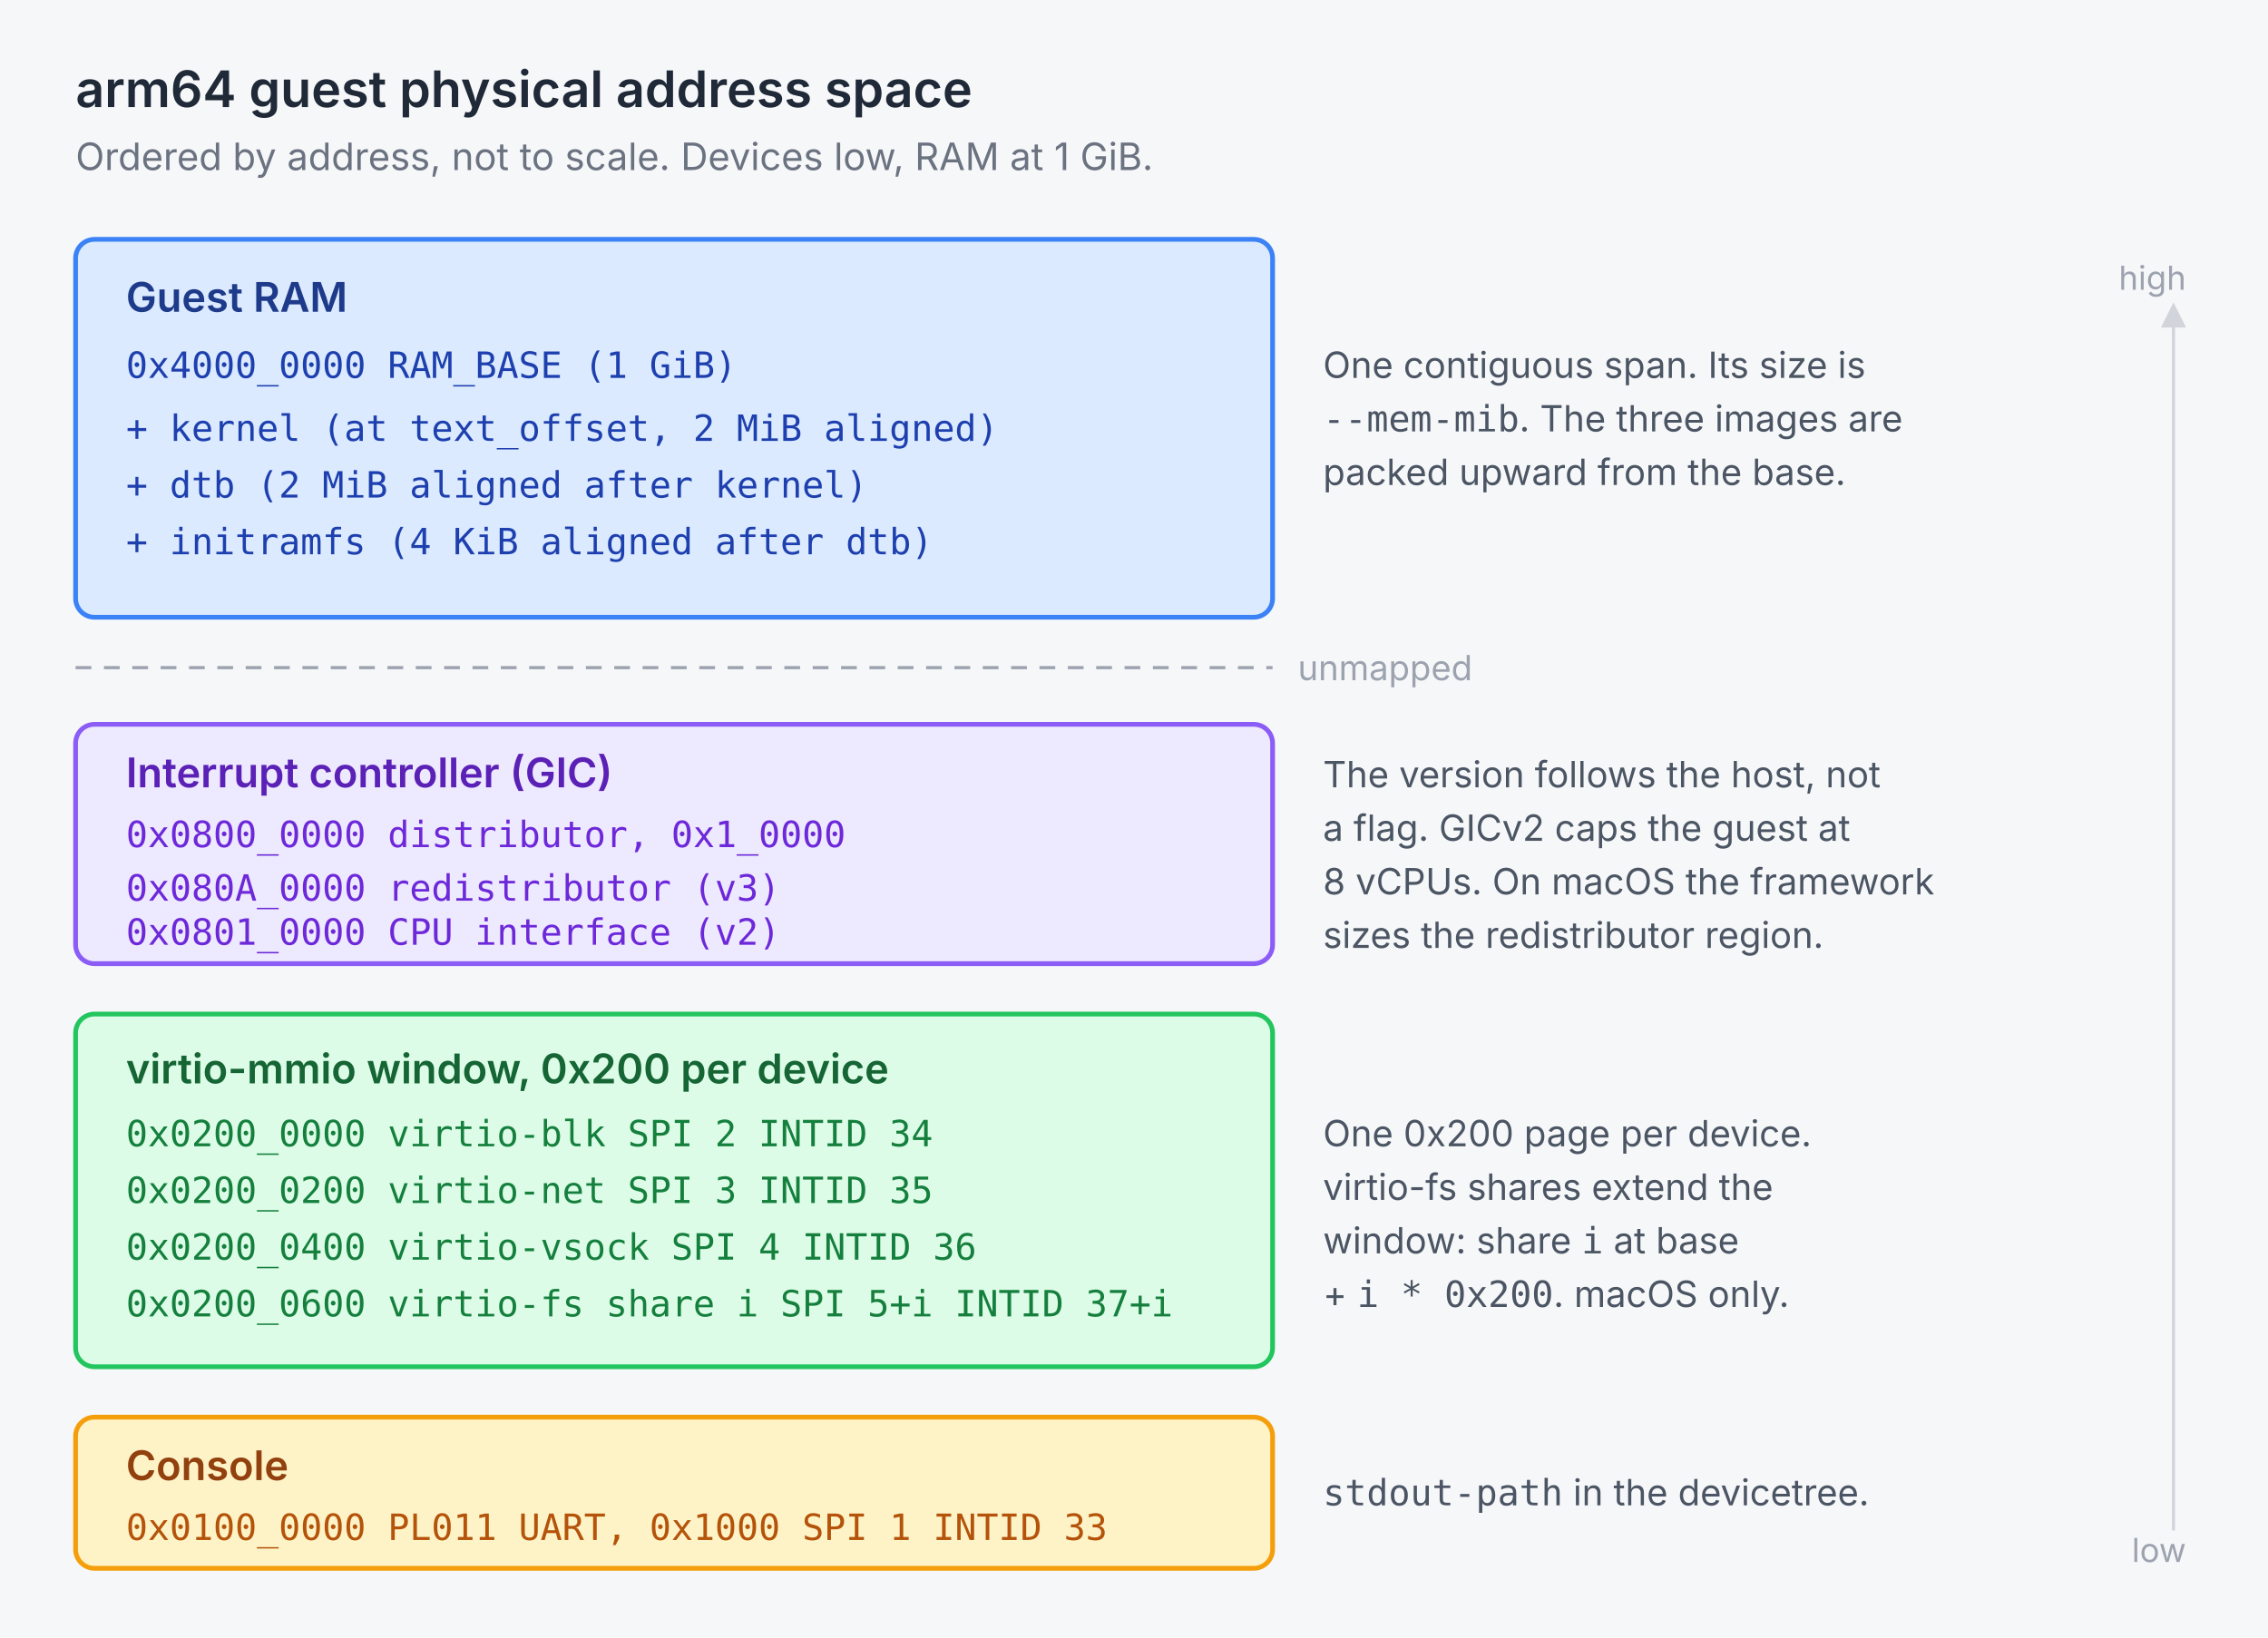
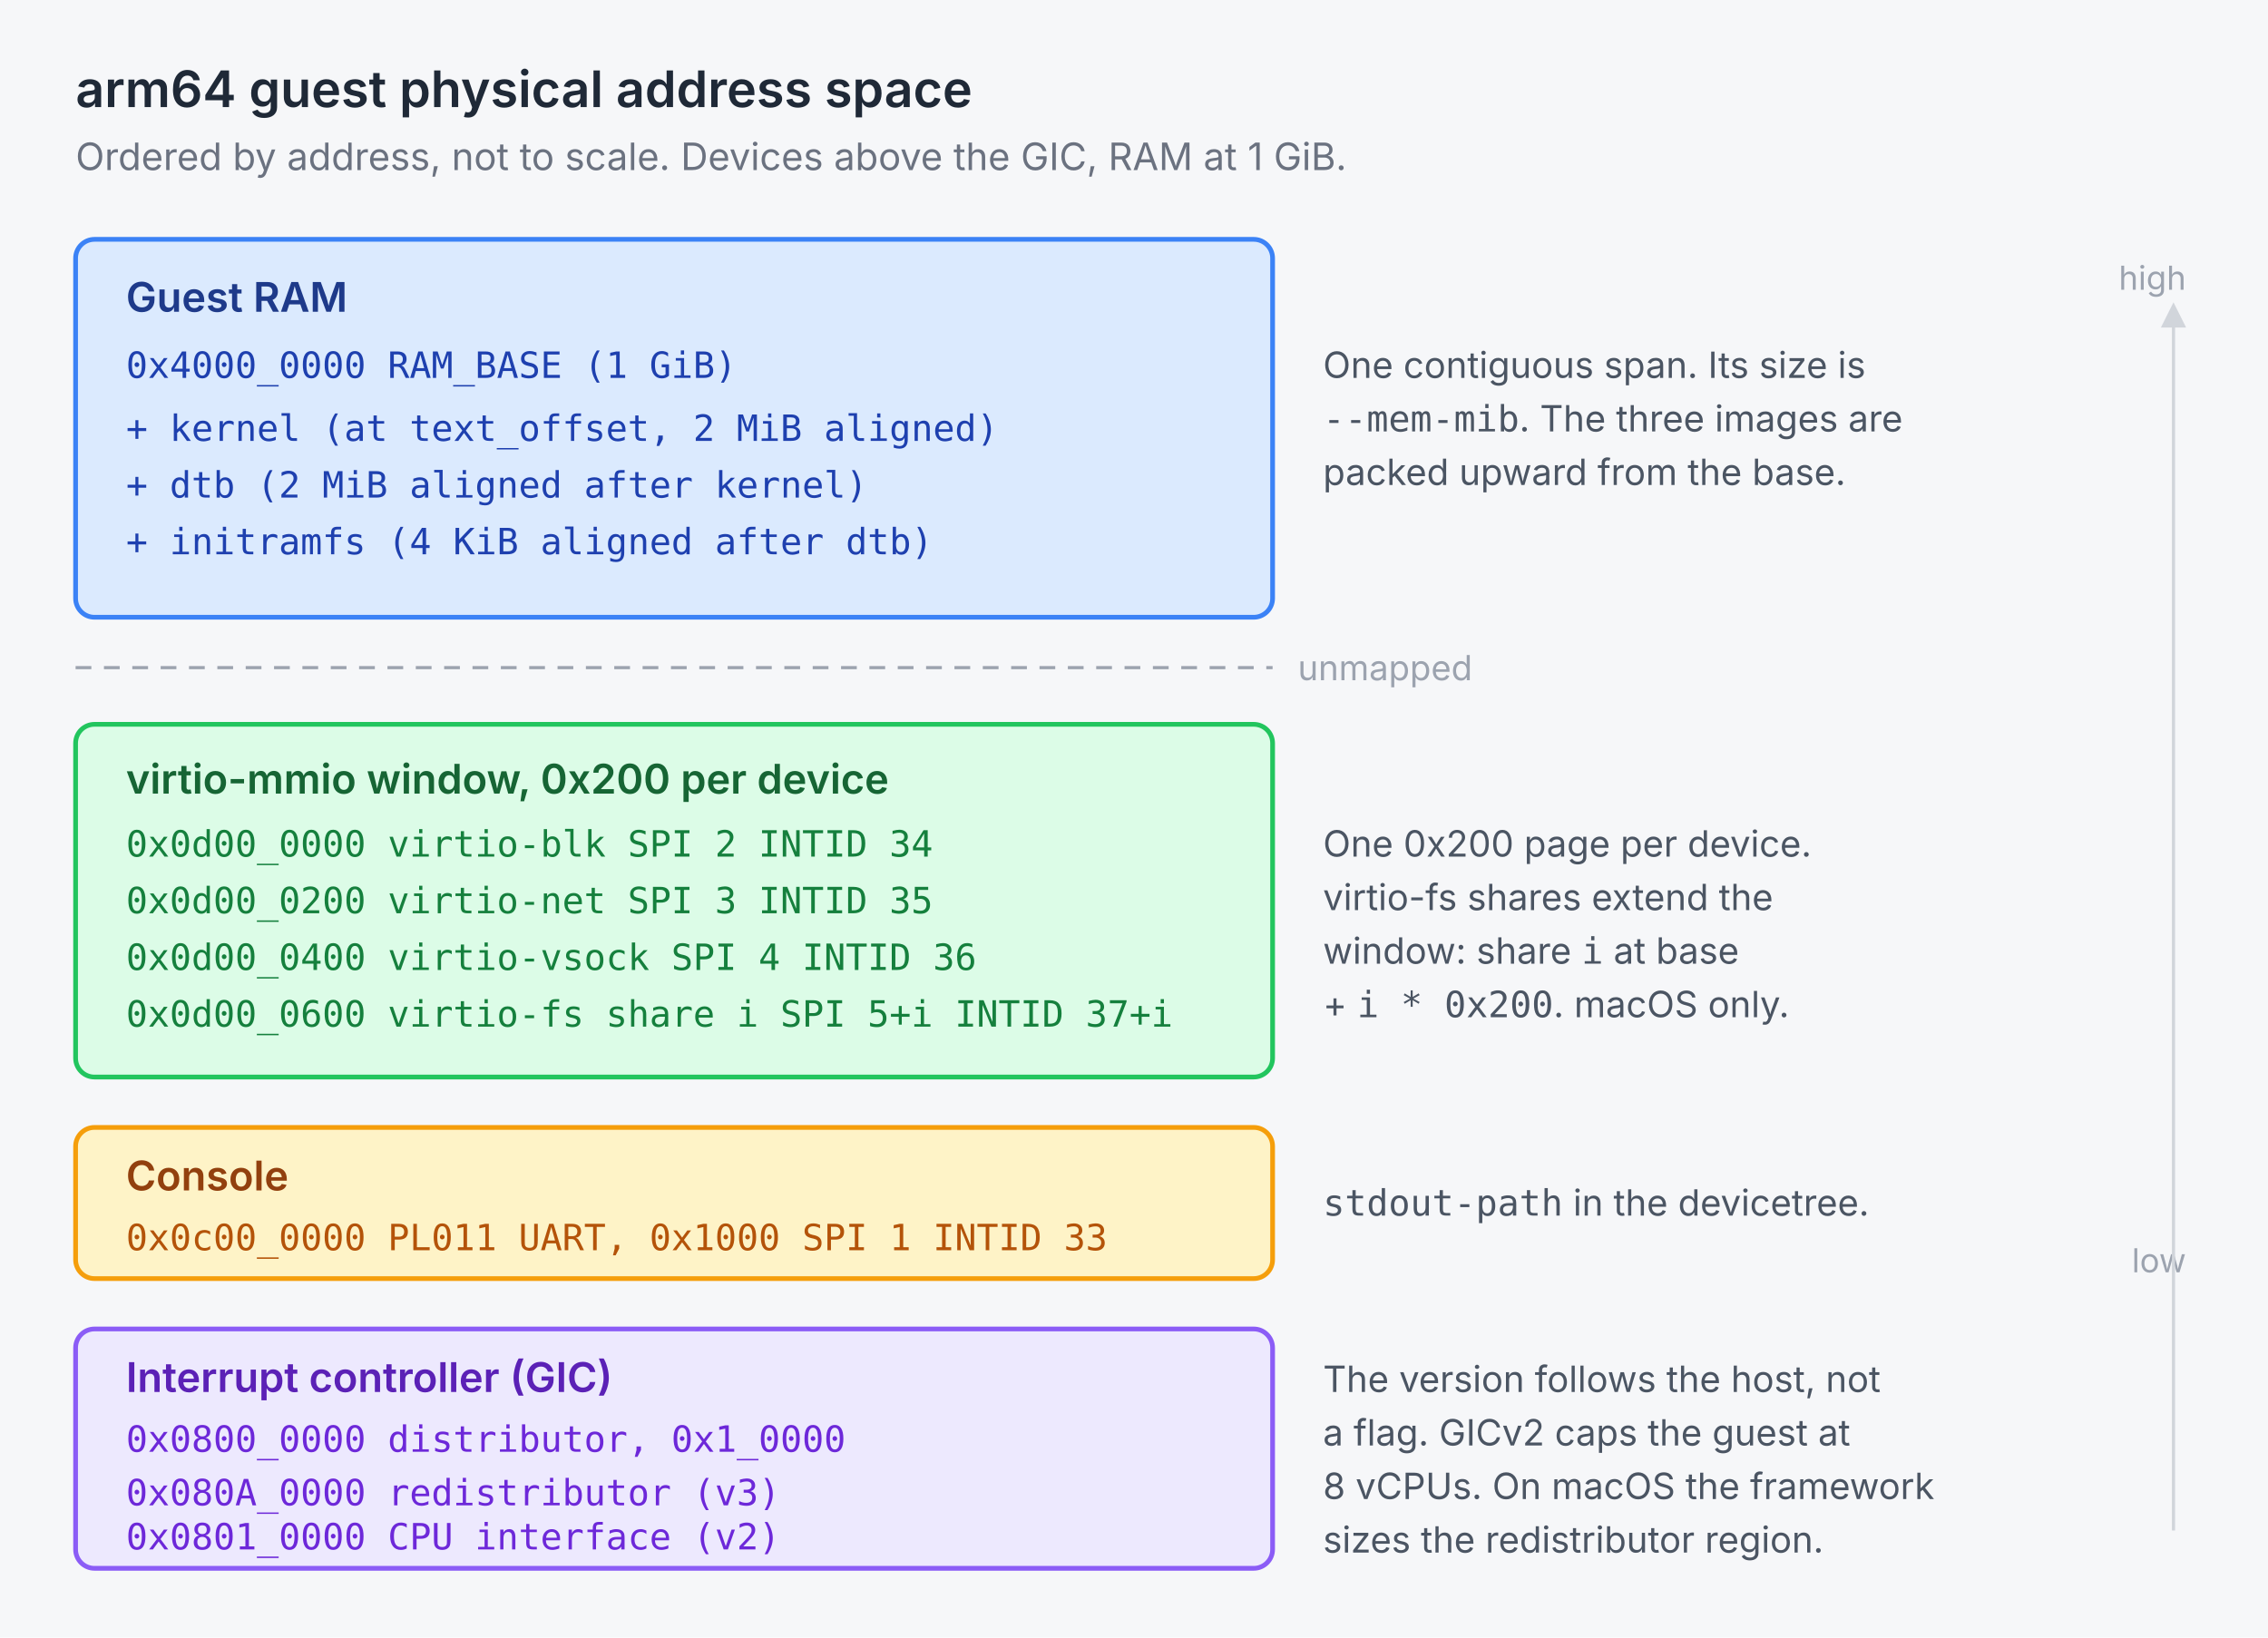
<svg xmlns="http://www.w3.org/2000/svg" viewBox="0 0 720 520" width="720" height="520" role="img" aria-labelledby="t d">
  <rect x="0" y="0" width="720" height="520" fill="#f6f7f9" />
  <text x="24" y="34" font-family="system-ui, -apple-system, Segoe UI, sans-serif" font-size="16" font-weight="600" fill="#1f2937">arm64 guest physical address space</text>
-   <text x="24" y="54" font-family="system-ui, -apple-system, Segoe UI, sans-serif" font-size="12" fill="#6b7280">Ordered by address, not to scale. Devices low, RAM at 1 GiB.</text>
+   <text x="24" y="54" font-family="system-ui, -apple-system, Segoe UI, sans-serif" font-size="12" fill="#6b7280">Ordered by address, not to scale. Devices above the GIC, RAM at 1 GiB.</text>
  <rect x="24" y="76" width="380" height="120" rx="6" fill="#dbeafe" stroke="#3b82f6" stroke-width="1.5" />
  <text x="40" y="99" font-family="system-ui, -apple-system, Segoe UI, sans-serif" font-size="13" font-weight="600" fill="#1e3a8a">Guest RAM</text>
  <text x="40" y="120" font-family="ui-monospace, SFMono-Regular, Menlo, monospace" font-size="11.5" fill="#1e40af">0x4000_0000  RAM_BASE (1 GiB)</text>
  <text x="40" y="140" font-family="ui-monospace, SFMono-Regular, Menlo, monospace" font-size="11.5" fill="#1e40af">  + kernel   (at text_offset, 2 MiB aligned)</text>
  <text x="40" y="158" font-family="ui-monospace, SFMono-Regular, Menlo, monospace" font-size="11.5" fill="#1e40af">  + dtb      (2 MiB aligned after kernel)</text>
  <text x="40" y="176" font-family="ui-monospace, SFMono-Regular, Menlo, monospace" font-size="11.5" fill="#1e40af">  + initramfs (4 KiB aligned after dtb)</text>
  <text x="420" y="120" font-family="system-ui, -apple-system, Segoe UI, sans-serif" font-size="11.5" fill="#4b5563">One contiguous span. Its size is</text>
  <text x="420" y="137" font-family="system-ui, -apple-system, Segoe UI, sans-serif" font-size="11.5" fill="#4b5563">
    <tspan font-family="ui-monospace, SFMono-Regular, Menlo, monospace">--mem-mib</tspan>. The three images are
  </text>
  <text x="420" y="154" font-family="system-ui, -apple-system, Segoe UI, sans-serif" font-size="11.5" fill="#4b5563">packed upward from the base.</text>
  <line x1="24" y1="212" x2="404" y2="212" stroke="#9ca3af" stroke-width="1" stroke-dasharray="5 4" />
  <text x="412" y="216" font-family="system-ui, -apple-system, Segoe UI, sans-serif" font-size="11" fill="#9ca3af">unmapped</text>
-   <rect x="24" y="230" width="380" height="76" rx="6" fill="#ede9fe" stroke="#8b5cf6" stroke-width="1.5" />
-   <text x="40" y="250" font-family="system-ui, -apple-system, Segoe UI, sans-serif" font-size="13" font-weight="600" fill="#5b21b6">Interrupt controller (GIC)</text>
-   <text x="40" y="269" font-family="ui-monospace, SFMono-Regular, Menlo, monospace" font-size="11.5" fill="#6d28d9">0x0800_0000  distributor, 0x1_0000</text>
-   <text x="40" y="286" font-family="ui-monospace, SFMono-Regular, Menlo, monospace" font-size="11.5" fill="#6d28d9">0x080A_0000  redistributor  (v3)</text>
-   <text x="40" y="300" font-family="ui-monospace, SFMono-Regular, Menlo, monospace" font-size="11.5" fill="#6d28d9">0x0801_0000  CPU interface  (v2)</text>
-   <text x="420" y="250" font-family="system-ui, -apple-system, Segoe UI, sans-serif" font-size="11.5" fill="#4b5563">The version follows the host, not</text>
-   <text x="420" y="267" font-family="system-ui, -apple-system, Segoe UI, sans-serif" font-size="11.5" fill="#4b5563">a flag. GICv2 caps the guest at</text>
-   <text x="420" y="284" font-family="system-ui, -apple-system, Segoe UI, sans-serif" font-size="11.5" fill="#4b5563">8 vCPUs. On macOS the framework</text>
-   <text x="420" y="301" font-family="system-ui, -apple-system, Segoe UI, sans-serif" font-size="11.5" fill="#4b5563">sizes the redistributor region.</text>
-   <rect x="24" y="322" width="380" height="112" rx="6" fill="#dcfce7" stroke="#22c55e" stroke-width="1.5" />
-   <text x="40" y="344" font-family="system-ui, -apple-system, Segoe UI, sans-serif" font-size="13" font-weight="600" fill="#166534">virtio-mmio window, 0x200 per device</text>
-   <text x="40" y="364" font-family="ui-monospace, SFMono-Regular, Menlo, monospace" font-size="11.5" fill="#15803d">0x0200_0000  virtio-blk           SPI 2  INTID 34</text>
-   <text x="40" y="382" font-family="ui-monospace, SFMono-Regular, Menlo, monospace" font-size="11.5" fill="#15803d">0x0200_0200  virtio-net           SPI 3  INTID 35</text>
-   <text x="40" y="400" font-family="ui-monospace, SFMono-Regular, Menlo, monospace" font-size="11.5" fill="#15803d">0x0200_0400  virtio-vsock         SPI 4  INTID 36</text>
-   <text x="40" y="418" font-family="ui-monospace, SFMono-Regular, Menlo, monospace" font-size="11.5" fill="#15803d">0x0200_0600  virtio-fs share i    SPI 5+i INTID 37+i</text>
-   <text x="420" y="364" font-family="system-ui, -apple-system, Segoe UI, sans-serif" font-size="11.5" fill="#4b5563">One 0x200 page per device.</text>
-   <text x="420" y="381" font-family="system-ui, -apple-system, Segoe UI, sans-serif" font-size="11.5" fill="#4b5563">virtio-fs shares extend the</text>
-   <text x="420" y="398" font-family="system-ui, -apple-system, Segoe UI, sans-serif" font-size="11.5" fill="#4b5563">window: share <tspan font-family="ui-monospace, SFMono-Regular, Menlo, monospace">i</tspan> at base</text>
-   <text x="420" y="415" font-family="system-ui, -apple-system, Segoe UI, sans-serif" font-size="11.5" fill="#4b5563">+ <tspan font-family="ui-monospace, SFMono-Regular, Menlo, monospace">i * 0x200</tspan>. macOS only.</text>
-   <rect x="24" y="450" width="380" height="48" rx="6" fill="#fef3c7" stroke="#f59e0b" stroke-width="1.5" />
-   <text x="40" y="470" font-family="system-ui, -apple-system, Segoe UI, sans-serif" font-size="13" font-weight="600" fill="#92400e">Console</text>
-   <text x="40" y="489" font-family="ui-monospace, SFMono-Regular, Menlo, monospace" font-size="11.5" fill="#b45309">0x0100_0000  PL011 UART, 0x1000   SPI 1  INTID 33</text>
-   <text x="420" y="478" font-family="system-ui, -apple-system, Segoe UI, sans-serif" font-size="11.5" fill="#4b5563">
+   <rect x="24" y="422" width="380" height="76" rx="6" fill="#ede9fe" stroke="#8b5cf6" stroke-width="1.5" />
+   <text x="40" y="442" font-family="system-ui, -apple-system, Segoe UI, sans-serif" font-size="13" font-weight="600" fill="#5b21b6">Interrupt controller (GIC)</text>
+   <text x="40" y="461" font-family="ui-monospace, SFMono-Regular, Menlo, monospace" font-size="11.5" fill="#6d28d9">0x0800_0000  distributor, 0x1_0000</text>
+   <text x="40" y="478" font-family="ui-monospace, SFMono-Regular, Menlo, monospace" font-size="11.5" fill="#6d28d9">0x080A_0000  redistributor  (v3)</text>
+   <text x="40" y="492" font-family="ui-monospace, SFMono-Regular, Menlo, monospace" font-size="11.5" fill="#6d28d9">0x0801_0000  CPU interface  (v2)</text>
+   <text x="420" y="442" font-family="system-ui, -apple-system, Segoe UI, sans-serif" font-size="11.5" fill="#4b5563">The version follows the host, not</text>
+   <text x="420" y="459" font-family="system-ui, -apple-system, Segoe UI, sans-serif" font-size="11.5" fill="#4b5563">a flag. GICv2 caps the guest at</text>
+   <text x="420" y="476" font-family="system-ui, -apple-system, Segoe UI, sans-serif" font-size="11.5" fill="#4b5563">8 vCPUs. On macOS the framework</text>
+   <text x="420" y="493" font-family="system-ui, -apple-system, Segoe UI, sans-serif" font-size="11.5" fill="#4b5563">sizes the redistributor region.</text>
+   <rect x="24" y="230" width="380" height="112" rx="6" fill="#dcfce7" stroke="#22c55e" stroke-width="1.5" />
+   <text x="40" y="252" font-family="system-ui, -apple-system, Segoe UI, sans-serif" font-size="13" font-weight="600" fill="#166534">virtio-mmio window, 0x200 per device</text>
+   <text x="40" y="272" font-family="ui-monospace, SFMono-Regular, Menlo, monospace" font-size="11.5" fill="#15803d">0x0d00_0000  virtio-blk           SPI 2  INTID 34</text>
+   <text x="40" y="290" font-family="ui-monospace, SFMono-Regular, Menlo, monospace" font-size="11.5" fill="#15803d">0x0d00_0200  virtio-net           SPI 3  INTID 35</text>
+   <text x="40" y="308" font-family="ui-monospace, SFMono-Regular, Menlo, monospace" font-size="11.5" fill="#15803d">0x0d00_0400  virtio-vsock         SPI 4  INTID 36</text>
+   <text x="40" y="326" font-family="ui-monospace, SFMono-Regular, Menlo, monospace" font-size="11.5" fill="#15803d">0x0d00_0600  virtio-fs share i    SPI 5+i INTID 37+i</text>
+   <text x="420" y="272" font-family="system-ui, -apple-system, Segoe UI, sans-serif" font-size="11.5" fill="#4b5563">One 0x200 page per device.</text>
+   <text x="420" y="289" font-family="system-ui, -apple-system, Segoe UI, sans-serif" font-size="11.5" fill="#4b5563">virtio-fs shares extend the</text>
+   <text x="420" y="306" font-family="system-ui, -apple-system, Segoe UI, sans-serif" font-size="11.5" fill="#4b5563">window: share <tspan font-family="ui-monospace, SFMono-Regular, Menlo, monospace">i</tspan> at base</text>
+   <text x="420" y="323" font-family="system-ui, -apple-system, Segoe UI, sans-serif" font-size="11.5" fill="#4b5563">+ <tspan font-family="ui-monospace, SFMono-Regular, Menlo, monospace">i * 0x200</tspan>. macOS only.</text>
+   <rect x="24" y="358" width="380" height="48" rx="6" fill="#fef3c7" stroke="#f59e0b" stroke-width="1.5" />
+   <text x="40" y="378" font-family="system-ui, -apple-system, Segoe UI, sans-serif" font-size="13" font-weight="600" fill="#92400e">Console</text>
+   <text x="40" y="397" font-family="ui-monospace, SFMono-Regular, Menlo, monospace" font-size="11.5" fill="#b45309">0x0c00_0000  PL011 UART, 0x1000   SPI 1  INTID 33</text>
+   <text x="420" y="386" font-family="system-ui, -apple-system, Segoe UI, sans-serif" font-size="11.5" fill="#4b5563">
    <tspan font-family="ui-monospace, SFMono-Regular, Menlo, monospace">stdout-path</tspan> in the devicetree.
  </text>
  <text x="694" y="92" text-anchor="end" font-family="system-ui, -apple-system, Segoe UI, sans-serif" font-size="10.5" fill="#9ca3af">high</text>
-   <text x="694" y="496" text-anchor="end" font-family="system-ui, -apple-system, Segoe UI, sans-serif" font-size="10.5" fill="#9ca3af">low</text>
+   <text x="694" y="404" text-anchor="end" font-family="system-ui, -apple-system, Segoe UI, sans-serif" font-size="10.5" fill="#9ca3af">low</text>
  <line x1="690" y1="100" x2="690" y2="486" stroke="#d1d5db" stroke-width="1" />
  <polygon points="690,96 686,104 694,104" fill="#d1d5db" />
</svg>
